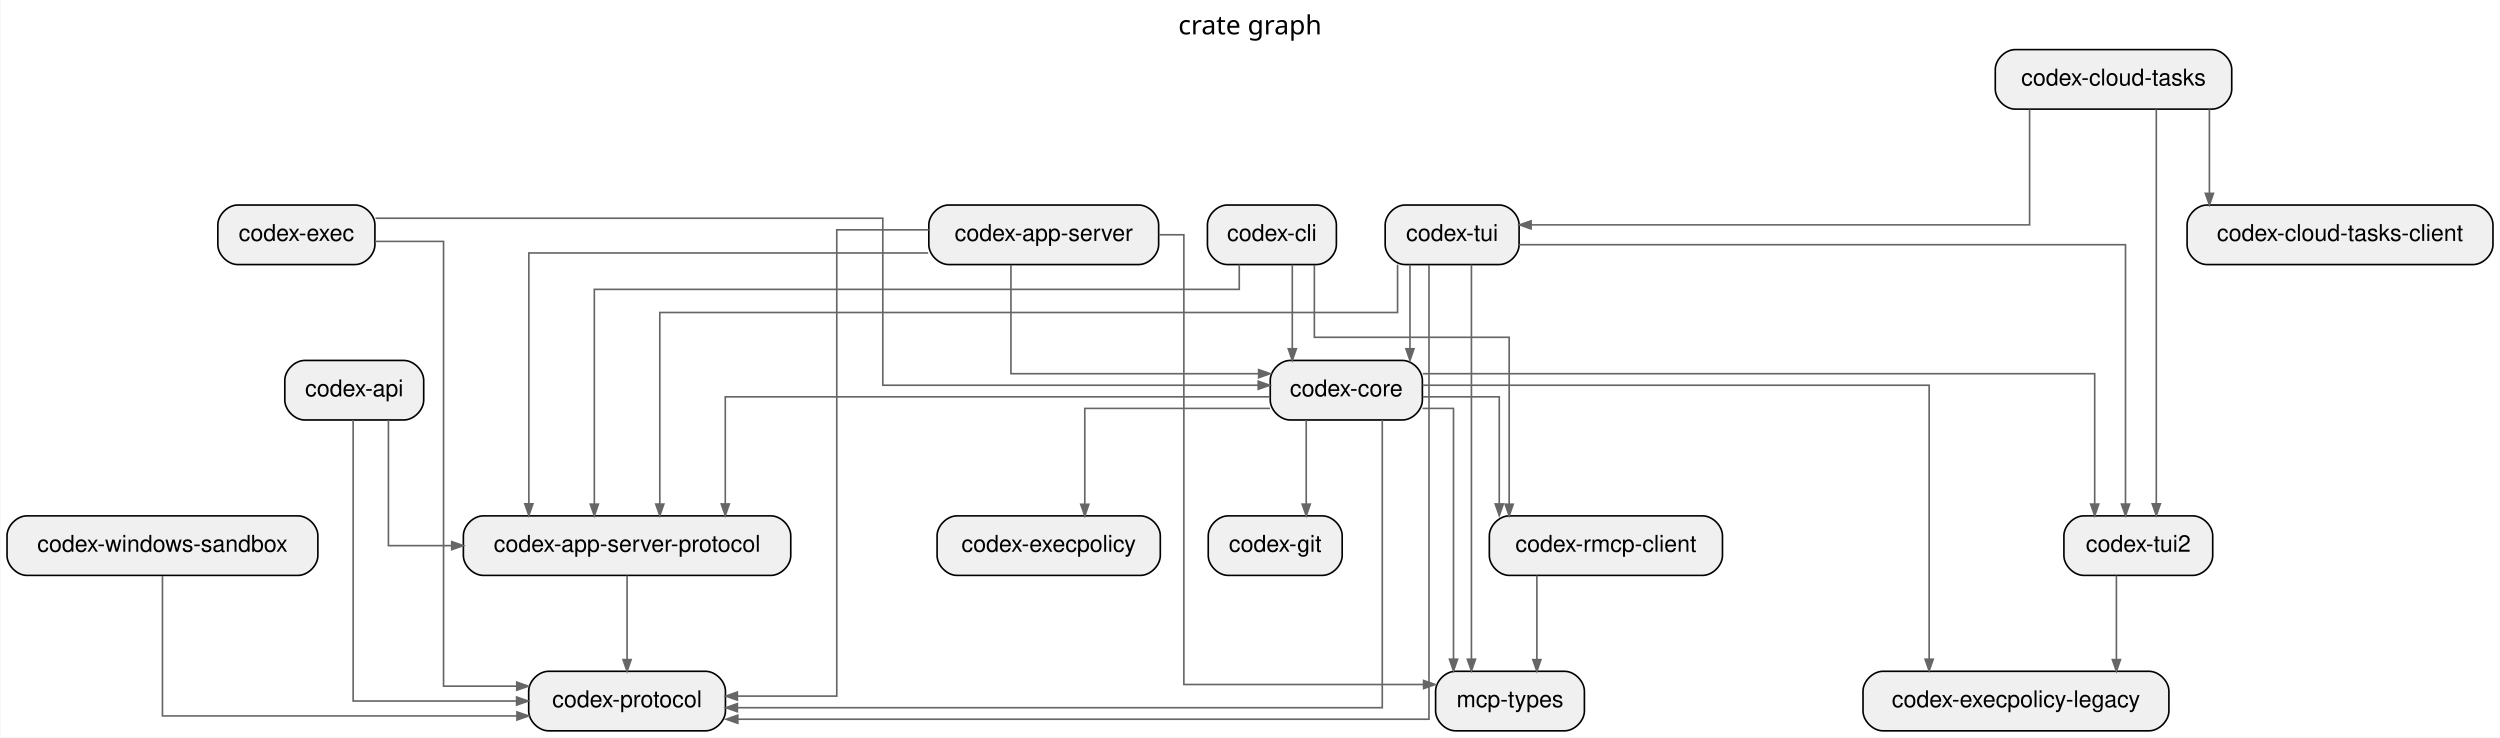
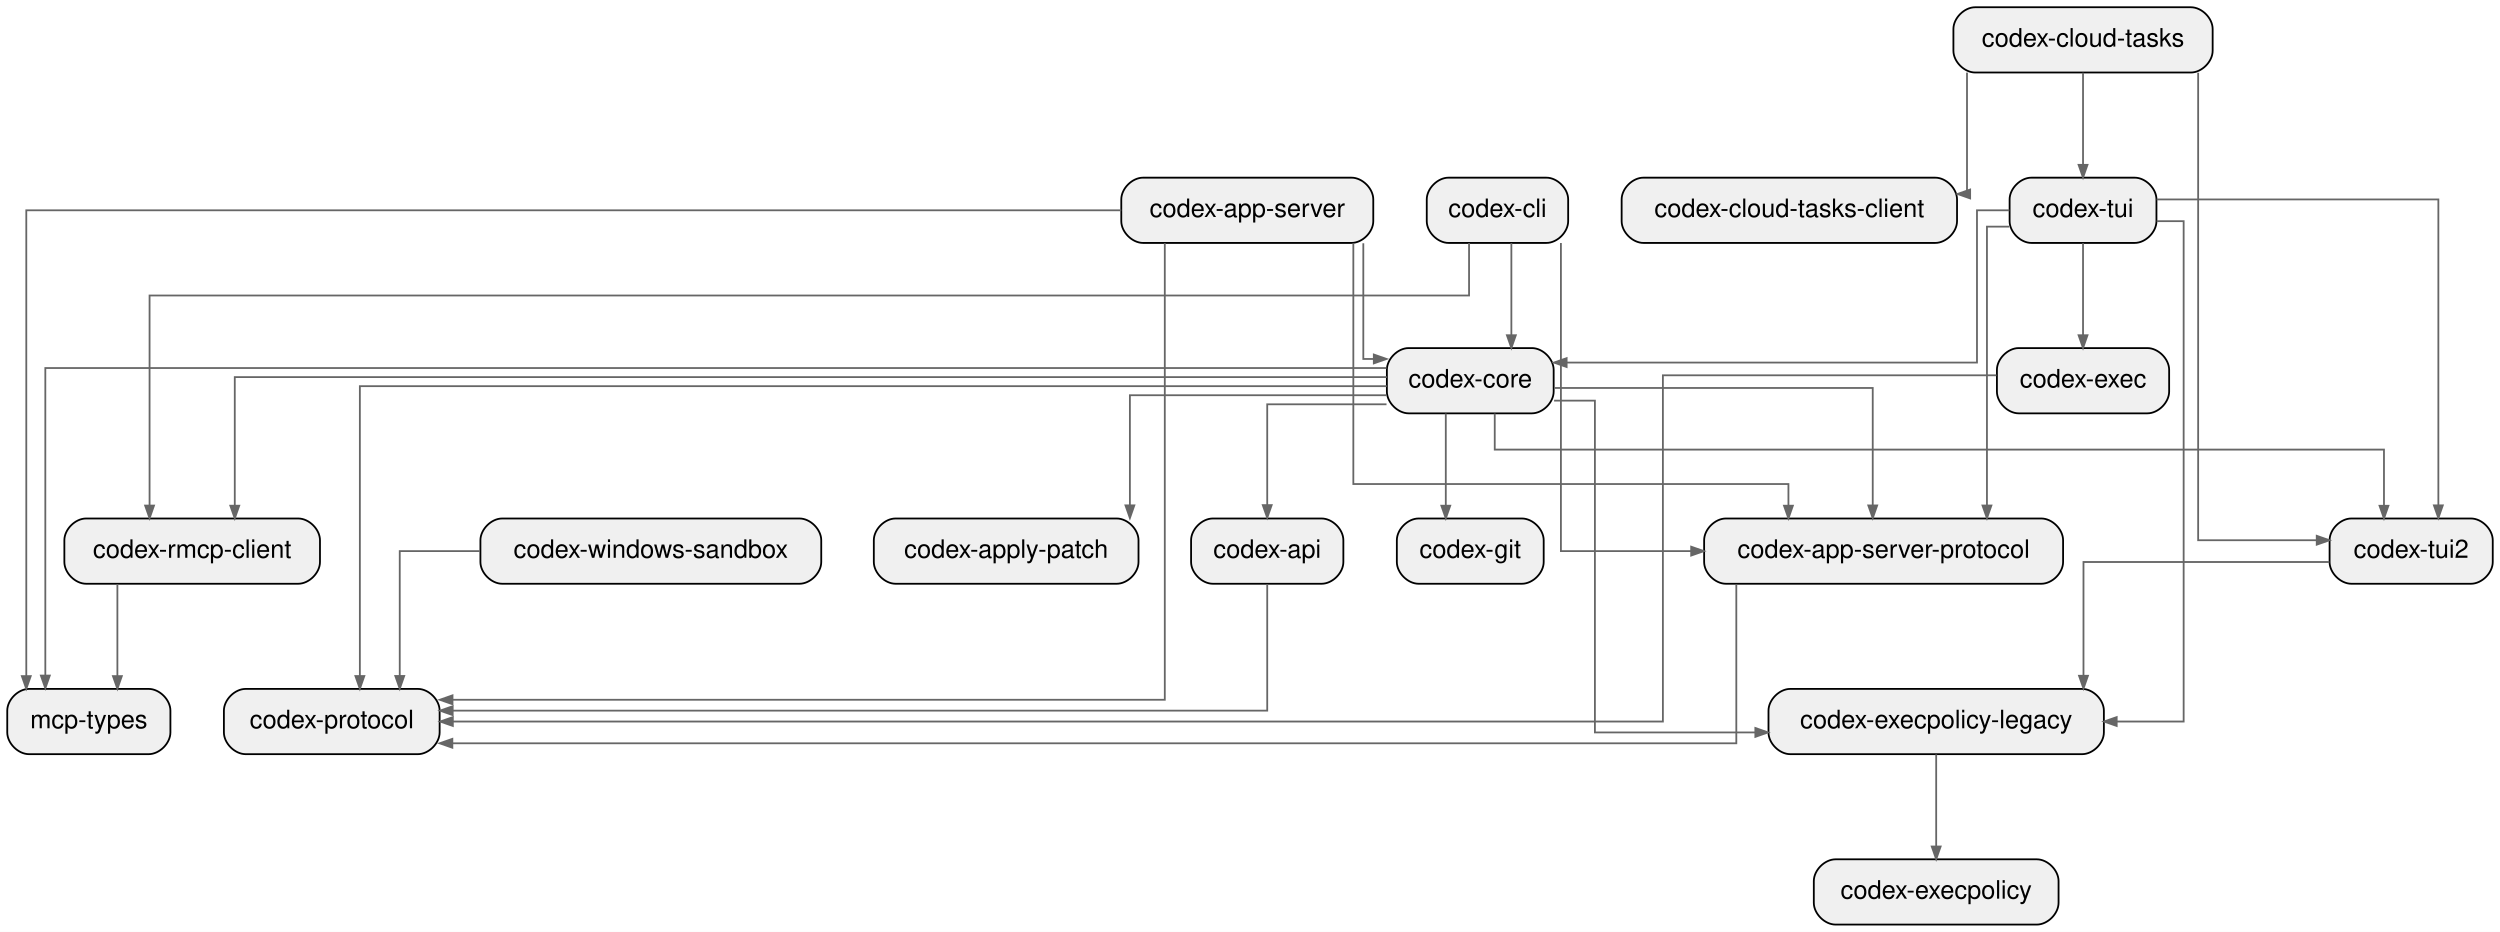
- <svg xmlns="http://www.w3.org/2000/svg" width="1512pt" height="446pt" viewBox="0.00 0.00 1511.50 446.00">
-   <g id="graph0" class="graph" transform="scale(1 1) rotate(0) translate(4 442)">
-     <polygon fill="white" stroke="transparent" points="-4,4 -4,-442 1507.5,-442 1507.5,4 -4,4" />
-     <text text-anchor="middle" x="751.75" y="-421.2" font-family="Helvetica Bold" font-size="16.00">crate graph</text>
+ <svg xmlns="http://www.w3.org/2000/svg" width="1379pt" height="514pt" viewBox="0.00 0.00 1379.00 514.00">
+   <g id="graph0" class="graph" transform="scale(1 1) rotate(0) translate(4 510)">
+     <polygon fill="white" stroke="transparent" points="-4,4 -4,-510 1375,-510 1375,4 -4,4" />
    <g id="node1" class="node">
-       <path fill="#f0f0f0" stroke="black" d="M240,-224C240,-224 180,-224 180,-224 174,-224 168,-218 168,-212 168,-212 168,-200 168,-200 168,-194 174,-188 180,-188 180,-188 240,-188 240,-188 246,-188 252,-194 252,-200 252,-200 252,-212 252,-212 252,-218 246,-224 240,-224" />
-       <text text-anchor="middle" x="210" y="-202.3" font-family="Helvetica,sans-Serif" font-size="14.00">codex-api</text>
+       <path fill="#f0f0f0" stroke="black" d="M725,-224C725,-224 665,-224 665,-224 659,-224 653,-218 653,-212 653,-212 653,-200 653,-200 653,-194 659,-188 665,-188 665,-188 725,-188 725,-188 731,-188 737,-194 737,-200 737,-200 737,-212 737,-212 737,-218 731,-224 725,-224" />
+       <text text-anchor="middle" x="695" y="-202.3" font-family="Helvetica,sans-Serif" font-size="14.00">codex-api</text>
+     </g>
+     <g id="node13" class="node">
+       <path fill="#f0f0f0" stroke="black" d="M226.5,-130C226.5,-130 131.5,-130 131.5,-130 125.5,-130 119.5,-124 119.5,-118 119.5,-118 119.5,-106 119.5,-106 119.5,-100 125.5,-94 131.5,-94 131.5,-94 226.5,-94 226.5,-94 232.5,-94 238.5,-100 238.5,-106 238.5,-106 238.5,-118 238.5,-118 238.5,-124 232.5,-130 226.5,-130" />
+       <text text-anchor="middle" x="179" y="-108.3" font-family="Helvetica,sans-Serif" font-size="14.00">codex-protocol</text>
+     </g>
+     <g id="edge1" class="edge">
+       <path fill="none" stroke="#666666" d="M695,-187.77C695,-161.99 695,-118 695,-118 695,-118 245.7,-118 245.7,-118" />
+       <polygon fill="#666666" stroke="#666666" points="245.7,-115.55 238.7,-118 245.7,-120.45 245.7,-115.55" />
+     </g>
+     <g id="node2" class="node">
+       <path fill="#f0f0f0" stroke="black" d="M741.5,-412C741.5,-412 626.5,-412 626.5,-412 620.5,-412 614.5,-406 614.5,-400 614.5,-400 614.5,-388 614.5,-388 614.5,-382 620.5,-376 626.5,-376 626.5,-376 741.5,-376 741.5,-376 747.5,-376 753.5,-382 753.5,-388 753.5,-388 753.5,-400 753.5,-400 753.5,-406 747.5,-412 741.5,-412" />
+       <text text-anchor="middle" x="684" y="-390.3" font-family="Helvetica,sans-Serif" font-size="14.00">codex-app-server</text>
    </g>
    <g id="node3" class="node">
-       <path fill="#f0f0f0" stroke="black" d="M462,-130C462,-130 288,-130 288,-130 282,-130 276,-124 276,-118 276,-118 276,-106 276,-106 276,-100 282,-94 288,-94 288,-94 462,-94 462,-94 468,-94 474,-100 474,-106 474,-106 474,-118 474,-118 474,-124 468,-130 462,-130" />
-       <text text-anchor="middle" x="375" y="-108.3" font-family="Helvetica,sans-Serif" font-size="14.00">codex-app-server-protocol</text>
-     </g>
-     <g id="edge1" class="edge">
-       <path fill="none" stroke="#666666" d="M230.67,-187.88C230.67,-160.56 230.67,-112 230.67,-112 230.67,-112 268.94,-112 268.94,-112" />
-       <polygon fill="#666666" stroke="#666666" points="268.94,-114.45 275.94,-112 268.94,-109.55 268.94,-114.45" />
+       <path fill="#f0f0f0" stroke="black" d="M1122,-224C1122,-224 948,-224 948,-224 942,-224 936,-218 936,-212 936,-212 936,-200 936,-200 936,-194 942,-188 948,-188 948,-188 1122,-188 1122,-188 1128,-188 1134,-194 1134,-200 1134,-200 1134,-212 1134,-212 1134,-218 1128,-224 1122,-224" />
+       <text text-anchor="middle" x="1035" y="-202.3" font-family="Helvetica,sans-Serif" font-size="14.00">codex-app-server-protocol</text>
+     </g>
+     <g id="edge2" class="edge">
+       <path fill="none" stroke="#666666" d="M742.5,-375.79C742.5,-335.62 742.5,-243 742.5,-243 742.5,-243 982.5,-243 982.5,-243 982.5,-243 982.5,-231.07 982.5,-231.07" />
+       <polygon fill="#666666" stroke="#666666" points="984.95,-231.07 982.5,-224.07 980.05,-231.07 984.95,-231.07" />
+     </g>
+     <g id="node8" class="node">
+       <path fill="#f0f0f0" stroke="black" d="M841,-318C841,-318 773,-318 773,-318 767,-318 761,-312 761,-306 761,-306 761,-294 761,-294 761,-288 767,-282 773,-282 773,-282 841,-282 841,-282 847,-282 853,-288 853,-294 853,-294 853,-306 853,-306 853,-312 847,-318 841,-318" />
+       <text text-anchor="middle" x="807" y="-296.3" font-family="Helvetica,sans-Serif" font-size="14.00">codex-core</text>
+     </g>
+     <g id="edge3" class="edge">
+       <path fill="none" stroke="#666666" d="M748,-375.8C748,-351.64 748,-312 748,-312 748,-312 753.8,-312 753.8,-312" />
+       <polygon fill="#666666" stroke="#666666" points="753.8,-314.45 760.8,-312 753.8,-309.55 753.8,-314.45" />
+     </g>
+     <g id="edge4" class="edge">
+       <path fill="none" stroke="#666666" d="M638.5,-375.87C638.5,-315.33 638.5,-124 638.5,-124 638.5,-124 245.6,-124 245.6,-124" />
+       <polygon fill="#666666" stroke="#666666" points="245.6,-121.55 238.6,-124 245.6,-126.45 245.6,-121.55" />
+     </g>
+     <g id="node18" class="node">
+       <path fill="#f0f0f0" stroke="black" d="M78,-130C78,-130 12,-130 12,-130 6,-130 0,-124 0,-118 0,-118 0,-106 0,-106 0,-100 6,-94 12,-94 12,-94 78,-94 78,-94 84,-94 90,-100 90,-106 90,-106 90,-118 90,-118 90,-124 84,-130 78,-130" />
+       <text text-anchor="middle" x="45" y="-108.3" font-family="Helvetica,sans-Serif" font-size="14.00">mcp-types</text>
+     </g>
+     <g id="edge5" class="edge">
+       <path fill="none" stroke="#666666" d="M614.46,-394C442.38,-394 10.5,-394 10.5,-394 10.5,-394 10.5,-137.07 10.5,-137.07" />
+       <polygon fill="#666666" stroke="#666666" points="12.95,-137.07 10.5,-130.07 8.05,-137.07 12.95,-137.07" />
+     </g>
+     <g id="edge6" class="edge">
+       <path fill="none" stroke="#666666" d="M953.75,-187.54C953.75,-157.17 953.75,-100 953.75,-100 953.75,-100 245.51,-100 245.51,-100" />
+       <polygon fill="#666666" stroke="#666666" points="245.51,-97.55 238.51,-100 245.51,-102.45 245.51,-97.55" />
+     </g>
+     <g id="node4" class="node">
+       <path fill="#f0f0f0" stroke="black" d="M612,-224C612,-224 490,-224 490,-224 484,-224 478,-218 478,-212 478,-212 478,-200 478,-200 478,-194 484,-188 490,-188 490,-188 612,-188 612,-188 618,-188 624,-194 624,-200 624,-200 624,-212 624,-212 624,-218 618,-224 612,-224" />
+       <text text-anchor="middle" x="551" y="-202.3" font-family="Helvetica,sans-Serif" font-size="14.00">codex-apply-patch</text>
+     </g>
+     <g id="node5" class="node">
+       <path fill="#f0f0f0" stroke="black" d="M849,-412C849,-412 795,-412 795,-412 789,-412 783,-406 783,-400 783,-400 783,-388 783,-388 783,-382 789,-376 795,-376 795,-376 849,-376 849,-376 855,-376 861,-382 861,-388 861,-388 861,-400 861,-400 861,-406 855,-412 849,-412" />
+       <text text-anchor="middle" x="822" y="-390.3" font-family="Helvetica,sans-Serif" font-size="14.00">codex-cli</text>
+     </g>
+     <g id="edge7" class="edge">
+       <path fill="none" stroke="#666666" d="M857,-375.97C857,-328.92 857,-206 857,-206 857,-206 928.85,-206 928.85,-206" />
+       <polygon fill="#666666" stroke="#666666" points="928.85,-208.45 935.85,-206 928.85,-203.55 928.85,-208.45" />
+     </g>
+     <g id="edge8" class="edge">
+       <path fill="none" stroke="#666666" d="M829.67,-375.88C829.67,-375.88 829.67,-325.07 829.67,-325.07" />
+       <polygon fill="#666666" stroke="#666666" points="832.12,-325.07 829.67,-318.07 827.22,-325.07 832.12,-325.07" />
+     </g>
+     <g id="node14" class="node">
+       <path fill="#f0f0f0" stroke="black" d="M160.5,-224C160.5,-224 43.5,-224 43.5,-224 37.5,-224 31.5,-218 31.5,-212 31.5,-212 31.5,-200 31.5,-200 31.5,-194 37.5,-188 43.5,-188 43.5,-188 160.5,-188 160.5,-188 166.5,-188 172.5,-194 172.5,-200 172.5,-200 172.5,-212 172.5,-212 172.5,-218 166.5,-224 160.5,-224" />
+       <text text-anchor="middle" x="102" y="-202.3" font-family="Helvetica,sans-Serif" font-size="14.00">codex-rmcp-client</text>
+     </g>
+     <g id="edge9" class="edge">
+       <path fill="none" stroke="#666666" d="M806.33,-375.96C806.33,-362.71 806.33,-347 806.33,-347 806.33,-347 78.5,-347 78.5,-347 78.5,-347 78.5,-231.14 78.5,-231.14" />
+       <polygon fill="#666666" stroke="#666666" points="80.95,-231.14 78.5,-224.14 76.05,-231.14 80.95,-231.14" />
+     </g>
+     <g id="node6" class="node">
+       <path fill="#f0f0f0" stroke="black" d="M1204.5,-506C1204.5,-506 1085.5,-506 1085.5,-506 1079.5,-506 1073.5,-500 1073.5,-494 1073.5,-494 1073.5,-482 1073.5,-482 1073.5,-476 1079.5,-470 1085.5,-470 1085.5,-470 1204.5,-470 1204.5,-470 1210.5,-470 1216.5,-476 1216.5,-482 1216.5,-482 1216.5,-494 1216.5,-494 1216.5,-500 1210.5,-506 1204.5,-506" />
+       <text text-anchor="middle" x="1145" y="-484.3" font-family="Helvetica,sans-Serif" font-size="14.00">codex-cloud-tasks</text>
+     </g>
+     <g id="node7" class="node">
+       <path fill="#f0f0f0" stroke="black" d="M1063.5,-412C1063.5,-412 902.5,-412 902.5,-412 896.5,-412 890.5,-406 890.5,-400 890.5,-400 890.5,-388 890.5,-388 890.5,-382 896.5,-376 902.5,-376 902.5,-376 1063.5,-376 1063.5,-376 1069.5,-376 1075.5,-382 1075.5,-388 1075.5,-388 1075.5,-400 1075.5,-400 1075.5,-406 1069.5,-412 1063.5,-412" />
+       <text text-anchor="middle" x="983" y="-390.3" font-family="Helvetica,sans-Serif" font-size="14.00">codex-cloud-tasks-client</text>
+     </g>
+     <g id="edge10" class="edge">
+       <path fill="none" stroke="#666666" d="M1081,-469.97C1081,-445.02 1081,-403 1081,-403 1081,-403 1080.47,-403 1080.47,-403" />
+       <polygon fill="#666666" stroke="#666666" points="1082.73,-400.55 1075.73,-403 1082.73,-405.45 1082.73,-400.55" />
+     </g>
+     <g id="node15" class="node">
+       <path fill="#f0f0f0" stroke="black" d="M1173.5,-412C1173.5,-412 1116.5,-412 1116.5,-412 1110.5,-412 1104.5,-406 1104.5,-400 1104.5,-400 1104.5,-388 1104.5,-388 1104.5,-382 1110.5,-376 1116.5,-376 1116.5,-376 1173.5,-376 1173.5,-376 1179.5,-376 1185.5,-382 1185.5,-388 1185.5,-388 1185.5,-400 1185.5,-400 1185.5,-406 1179.5,-412 1173.5,-412" />
+       <text text-anchor="middle" x="1145" y="-390.3" font-family="Helvetica,sans-Serif" font-size="14.00">codex-tui</text>
+     </g>
+     <g id="edge11" class="edge">
+       <path fill="none" stroke="#666666" d="M1145,-469.88C1145,-469.88 1145,-419.07 1145,-419.07" />
+       <polygon fill="#666666" stroke="#666666" points="1147.45,-419.07 1145,-412.07 1142.55,-419.07 1147.45,-419.07" />
+     </g>
+     <g id="node16" class="node">
+       <path fill="#f0f0f0" stroke="black" d="M1359,-224C1359,-224 1293,-224 1293,-224 1287,-224 1281,-218 1281,-212 1281,-212 1281,-200 1281,-200 1281,-194 1287,-188 1293,-188 1293,-188 1359,-188 1359,-188 1365,-188 1371,-194 1371,-200 1371,-200 1371,-212 1371,-212 1371,-218 1365,-224 1359,-224" />
+       <text text-anchor="middle" x="1326" y="-202.3" font-family="Helvetica,sans-Serif" font-size="14.00">codex-tui2</text>
+     </g>
+     <g id="edge12" class="edge">
+       <path fill="none" stroke="#666666" d="M1208.5,-469.89C1208.5,-408.49 1208.5,-212 1208.5,-212 1208.5,-212 1273.91,-212 1273.91,-212" />
+       <polygon fill="#666666" stroke="#666666" points="1273.91,-214.45 1280.91,-212 1273.91,-209.55 1273.91,-214.45" />
+     </g>
+     <g id="edge13" class="edge">
+       <path fill="none" stroke="#666666" d="M760.8,-287C729.95,-287 695,-287 695,-287 695,-287 695,-231.38 695,-231.38" />
+       <polygon fill="#666666" stroke="#666666" points="697.45,-231.38 695,-224.38 692.55,-231.38 697.45,-231.38" />
+     </g>
+     <g id="edge14" class="edge">
+       <path fill="none" stroke="#666666" d="M853.27,-296C918.33,-296 1029,-296 1029,-296 1029,-296 1029,-231.21 1029,-231.21" />
+       <polygon fill="#666666" stroke="#666666" points="1031.45,-231.21 1029,-224.21 1026.55,-231.21 1031.45,-231.21" />
+     </g>
+     <g id="edge15" class="edge">
+       <path fill="none" stroke="#666666" d="M760.59,-292C704.99,-292 619.25,-292 619.25,-292 619.25,-292 619.25,-231.24 619.25,-231.24" />
+       <polygon fill="#666666" stroke="#666666" points="621.7,-231.24 619.25,-224.24 616.8,-231.24 621.7,-231.24" />
+     </g>
+     <g id="node11" class="node">
+       <path fill="#f0f0f0" stroke="black" d="M1144.5,-130C1144.5,-130 983.5,-130 983.5,-130 977.5,-130 971.5,-124 971.5,-118 971.5,-118 971.5,-106 971.5,-106 971.5,-100 977.5,-94 983.5,-94 983.5,-94 1144.5,-94 1144.5,-94 1150.5,-94 1156.5,-100 1156.5,-106 1156.5,-106 1156.5,-118 1156.5,-118 1156.5,-124 1150.5,-130 1144.5,-130" />
+       <text text-anchor="middle" x="1064" y="-108.3" font-family="Helvetica,sans-Serif" font-size="14.00">codex-execpolicy-legacy</text>
+     </g>
+     <g id="edge16" class="edge">
+       <path fill="none" stroke="#666666" d="M853.24,-289C865.68,-289 875.75,-289 875.75,-289 875.75,-289 875.75,-106 875.75,-106 875.75,-106 964.25,-106 964.25,-106" />
+       <polygon fill="#666666" stroke="#666666" points="964.25,-108.45 971.25,-106 964.25,-103.55 964.25,-108.45" />
    </g>
    <g id="node12" class="node">
-       <path fill="#f0f0f0" stroke="black" d="M422.5,-36C422.5,-36 327.5,-36 327.5,-36 321.5,-36 315.5,-30 315.5,-24 315.5,-24 315.5,-12 315.5,-12 315.5,-6 321.5,0 327.5,0 327.5,0 422.5,0 422.5,0 428.5,0 434.5,-6 434.5,-12 434.5,-12 434.5,-24 434.5,-24 434.5,-30 428.5,-36 422.5,-36" />
-       <text text-anchor="middle" x="375" y="-14.3" font-family="Helvetica,sans-Serif" font-size="14.00">codex-protocol</text>
-     </g>
-     <g id="edge2" class="edge">
-       <path fill="none" stroke="#666666" d="M209.33,-187.97C209.33,-140.92 209.33,-18 209.33,-18 209.33,-18 308.19,-18 308.19,-18" />
-       <polygon fill="#666666" stroke="#666666" points="308.19,-20.45 315.19,-18 308.19,-15.55 308.19,-20.45" />
-     </g>
-     <g id="node2" class="node">
-       <path fill="#f0f0f0" stroke="black" d="M684.5,-318C684.5,-318 569.5,-318 569.5,-318 563.5,-318 557.5,-312 557.5,-306 557.5,-306 557.5,-294 557.5,-294 557.5,-288 563.5,-282 569.5,-282 569.5,-282 684.5,-282 684.5,-282 690.5,-282 696.5,-288 696.5,-294 696.5,-294 696.5,-306 696.5,-306 696.5,-312 690.5,-318 684.5,-318" />
-       <text text-anchor="middle" x="627" y="-296.3" font-family="Helvetica,sans-Serif" font-size="14.00">codex-app-server</text>
-     </g>
-     <g id="edge3" class="edge">
-       <path fill="none" stroke="#666666" d="M557.12,-289C465.3,-289 315.6,-289 315.6,-289 315.6,-289 315.6,-137.28 315.6,-137.28" />
-       <polygon fill="#666666" stroke="#666666" points="318.05,-137.28 315.6,-130.28 313.15,-137.28 318.05,-137.28" />
-     </g>
-     <g id="node7" class="node">
-       <path fill="#f0f0f0" stroke="black" d="M844,-224C844,-224 776,-224 776,-224 770,-224 764,-218 764,-212 764,-212 764,-200 764,-200 764,-194 770,-188 776,-188 776,-188 844,-188 844,-188 850,-188 856,-194 856,-200 856,-200 856,-212 856,-212 856,-218 850,-224 844,-224" />
-       <text text-anchor="middle" x="810" y="-202.3" font-family="Helvetica,sans-Serif" font-size="14.00">codex-core</text>
-     </g>
-     <g id="edge4" class="edge">
-       <path fill="none" stroke="#666666" d="M607.17,-281.77C607.17,-257.07 607.17,-216 607.17,-216 607.17,-216 756.97,-216 756.97,-216" />
-       <polygon fill="#666666" stroke="#666666" points="756.97,-218.45 763.97,-216 756.97,-213.55 756.97,-218.45" />
-     </g>
-     <g id="edge5" class="edge">
-       <path fill="none" stroke="#666666" d="M557.46,-303C528.65,-303 501.83,-303 501.83,-303 501.83,-303 501.83,-21 501.83,-21 501.83,-21 441.7,-21 441.7,-21" />
-       <polygon fill="#666666" stroke="#666666" points="441.7,-18.55 434.7,-21 441.7,-23.45 441.7,-18.55" />
+       <path fill="#f0f0f0" stroke="black" d="M835.5,-224C835.5,-224 778.5,-224 778.5,-224 772.5,-224 766.5,-218 766.5,-212 766.5,-212 766.5,-200 766.5,-200 766.5,-194 772.5,-188 778.5,-188 778.5,-188 835.5,-188 835.5,-188 841.5,-188 847.5,-194 847.5,-200 847.5,-200 847.5,-212 847.5,-212 847.5,-218 841.5,-224 835.5,-224" />
+       <text text-anchor="middle" x="807" y="-202.3" font-family="Helvetica,sans-Serif" font-size="14.00">codex-git</text>
+     </g>
+     <g id="edge17" class="edge">
+       <path fill="none" stroke="#666666" d="M793.5,-281.88C793.5,-281.88 793.5,-231.07 793.5,-231.07" />
+       <polygon fill="#666666" stroke="#666666" points="795.95,-231.07 793.5,-224.07 791.05,-231.07 795.95,-231.07" />
+     </g>
+     <g id="edge18" class="edge">
+       <path fill="none" stroke="#666666" d="M760.96,-297C618.52,-297 194.5,-297 194.5,-297 194.5,-297 194.5,-137.08 194.5,-137.08" />
+       <polygon fill="#666666" stroke="#666666" points="196.95,-137.08 194.5,-130.08 192.05,-137.08 196.95,-137.08" />
+     </g>
+     <g id="edge19" class="edge">
+       <path fill="none" stroke="#666666" d="M760.96,-302C607.87,-302 125.5,-302 125.5,-302 125.5,-302 125.5,-231.06 125.5,-231.06" />
+       <polygon fill="#666666" stroke="#666666" points="127.95,-231.06 125.5,-224.06 123.05,-231.06 127.95,-231.06" />
+     </g>
+     <g id="edge20" class="edge">
+       <path fill="none" stroke="#666666" d="M820.5,-281.89C820.5,-272.1 820.5,-262 820.5,-262 820.5,-262 1311,-262 1311,-262 1311,-262 1311,-231.03 1311,-231.03" />
+       <polygon fill="#666666" stroke="#666666" points="1313.45,-231.03 1311,-224.03 1308.55,-231.03 1313.45,-231.03" />
+     </g>
+     <g id="edge21" class="edge">
+       <path fill="none" stroke="#666666" d="M760.77,-307C592.28,-307 21,-307 21,-307 21,-307 21,-137.35 21,-137.35" />
+       <polygon fill="#666666" stroke="#666666" points="23.45,-137.35 21,-130.35 18.55,-137.35 23.45,-137.35" />
+     </g>
+     <g id="node9" class="node">
+       <path fill="#f0f0f0" stroke="black" d="M1180.5,-318C1180.5,-318 1109.5,-318 1109.5,-318 1103.5,-318 1097.5,-312 1097.5,-306 1097.5,-306 1097.5,-294 1097.5,-294 1097.5,-288 1103.5,-282 1109.5,-282 1109.5,-282 1180.5,-282 1180.5,-282 1186.5,-282 1192.5,-288 1192.5,-294 1192.5,-294 1192.5,-306 1192.5,-306 1192.5,-312 1186.5,-318 1180.5,-318" />
+       <text text-anchor="middle" x="1145" y="-296.3" font-family="Helvetica,sans-Serif" font-size="14.00">codex-exec</text>
+     </g>
+     <g id="edge22" class="edge">
+       <path fill="none" stroke="#666666" d="M1097.26,-303C1029.42,-303 913.25,-303 913.25,-303 913.25,-303 913.25,-112 913.25,-112 913.25,-112 245.78,-112 245.78,-112" />
+       <polygon fill="#666666" stroke="#666666" points="245.78,-109.55 238.78,-112 245.78,-114.45 245.78,-109.55" />
+     </g>
+     <g id="node10" class="node">
+       <path fill="#f0f0f0" stroke="black" d="M1119.5,-36C1119.5,-36 1008.5,-36 1008.5,-36 1002.5,-36 996.5,-30 996.5,-24 996.5,-24 996.5,-12 996.5,-12 996.5,-6 1002.5,0 1008.5,0 1008.5,0 1119.5,0 1119.5,0 1125.5,0 1131.5,-6 1131.5,-12 1131.5,-12 1131.5,-24 1131.5,-24 1131.5,-30 1125.5,-36 1119.5,-36" />
+       <text text-anchor="middle" x="1064" y="-14.3" font-family="Helvetica,sans-Serif" font-size="14.00">codex-execpolicy</text>
+     </g>
+     <g id="edge23" class="edge">
+       <path fill="none" stroke="#666666" d="M1064,-93.88C1064,-93.88 1064,-43.07 1064,-43.07" />
+       <polygon fill="#666666" stroke="#666666" points="1066.45,-43.07 1064,-36.07 1061.55,-43.07 1066.45,-43.07" />
+     </g>
+     <g id="edge24" class="edge">
+       <path fill="none" stroke="#666666" d="M60.75,-187.88C60.75,-187.88 60.75,-137.07 60.75,-137.07" />
+       <polygon fill="#666666" stroke="#666666" points="63.2,-137.07 60.75,-130.07 58.3,-137.07 63.2,-137.07" />
+     </g>
+     <g id="edge25" class="edge">
+       <path fill="none" stroke="#666666" d="M1104.29,-385C1097.18,-385 1092,-385 1092,-385 1092,-385 1092,-231.15 1092,-231.15" />
+       <polygon fill="#666666" stroke="#666666" points="1094.45,-231.15 1092,-224.15 1089.55,-231.15 1094.45,-231.15" />
+     </g>
+     <g id="edge26" class="edge">
+       <path fill="none" stroke="#666666" d="M1104.37,-394C1094.39,-394 1086.5,-394 1086.5,-394 1086.5,-394 1086.5,-310 1086.5,-310 1086.5,-310 860.15,-310 860.15,-310" />
+       <polygon fill="#666666" stroke="#666666" points="860.15,-307.55 853.15,-310 860.15,-312.45 860.15,-307.55" />
+     </g>
+     <g id="edge27" class="edge">
+       <path fill="none" stroke="#666666" d="M1145,-375.88C1145,-375.88 1145,-325.07 1145,-325.07" />
+       <polygon fill="#666666" stroke="#666666" points="1147.45,-325.07 1145,-318.07 1142.55,-325.07 1147.45,-325.07" />
+     </g>
+     <g id="edge28" class="edge">
+       <path fill="none" stroke="#666666" d="M1185.63,-388C1194.09,-388 1200.5,-388 1200.5,-388 1200.5,-388 1200.5,-112 1200.5,-112 1200.5,-112 1163.56,-112 1163.56,-112" />
+       <polygon fill="#666666" stroke="#666666" points="1163.56,-109.55 1156.56,-112 1163.56,-114.45 1163.56,-109.55" />
+     </g>
+     <g id="edge29" class="edge">
+       <path fill="none" stroke="#666666" d="M1185.61,-400C1243.02,-400 1341,-400 1341,-400 1341,-400 1341,-231.25 1341,-231.25" />
+       <polygon fill="#666666" stroke="#666666" points="1343.45,-231.25 1341,-224.25 1338.55,-231.25 1343.45,-231.25" />
+     </g>
+     <g id="edge30" class="edge">
+       <path fill="none" stroke="#666666" d="M1280.86,-200C1227.32,-200 1145.25,-200 1145.25,-200 1145.25,-200 1145.25,-137.23 1145.25,-137.23" />
+       <polygon fill="#666666" stroke="#666666" points="1147.7,-137.23 1145.25,-130.23 1142.8,-137.23 1147.7,-137.23" />
    </g>
    <g id="node17" class="node">
-       <path fill="#f0f0f0" stroke="black" d="M942,-36C942,-36 876,-36 876,-36 870,-36 864,-30 864,-24 864,-24 864,-12 864,-12 864,-6 870,0 876,0 876,0 942,0 942,0 948,0 954,-6 954,-12 954,-12 954,-24 954,-24 954,-30 948,-36 942,-36" />
-       <text text-anchor="middle" x="909" y="-14.3" font-family="Helvetica,sans-Serif" font-size="14.00">mcp-types</text>
-     </g>
-     <g id="edge6" class="edge">
-       <path fill="none" stroke="#666666" d="M696.6,-300C705.59,-300 711.75,-300 711.75,-300 711.75,-300 711.75,-28 711.75,-28 711.75,-28 856.75,-28 856.75,-28" />
-       <polygon fill="#666666" stroke="#666666" points="856.75,-30.45 863.75,-28 856.75,-25.55 856.75,-30.45" />
-     </g>
-     <g id="edge7" class="edge">
-       <path fill="none" stroke="#666666" d="M375,-93.88C375,-93.88 375,-43.07 375,-43.07" />
-       <polygon fill="#666666" stroke="#666666" points="377.45,-43.07 375,-36.07 372.55,-43.07 377.45,-43.07" />
-     </g>
-     <g id="node4" class="node">
-       <path fill="#f0f0f0" stroke="black" d="M792,-318C792,-318 738,-318 738,-318 732,-318 726,-312 726,-306 726,-306 726,-294 726,-294 726,-288 732,-282 738,-282 738,-282 792,-282 792,-282 798,-282 804,-288 804,-294 804,-294 804,-306 804,-306 804,-312 798,-318 792,-318" />
-       <text text-anchor="middle" x="765" y="-296.3" font-family="Helvetica,sans-Serif" font-size="14.00">codex-cli</text>
-     </g>
-     <g id="edge8" class="edge">
-       <path fill="none" stroke="#666666" d="M745.25,-281.96C745.25,-274.25 745.25,-267 745.25,-267 745.25,-267 355.2,-267 355.2,-267 355.2,-267 355.2,-137.08 355.2,-137.08" />
-       <polygon fill="#666666" stroke="#666666" points="357.65,-137.08 355.2,-130.08 352.75,-137.08 357.65,-137.08" />
-     </g>
-     <g id="edge9" class="edge">
-       <path fill="none" stroke="#666666" d="M777.33,-281.88C777.33,-281.88 777.33,-231.07 777.33,-231.07" />
-       <polygon fill="#666666" stroke="#666666" points="779.78,-231.07 777.33,-224.07 774.88,-231.07 779.78,-231.07" />
-     </g>
-     <g id="node13" class="node">
-       <path fill="#f0f0f0" stroke="black" d="M1025.5,-130C1025.5,-130 908.5,-130 908.5,-130 902.5,-130 896.5,-124 896.5,-118 896.5,-118 896.5,-106 896.5,-106 896.5,-100 902.5,-94 908.5,-94 908.5,-94 1025.5,-94 1025.5,-94 1031.5,-94 1037.5,-100 1037.5,-106 1037.5,-106 1037.5,-118 1037.5,-118 1037.5,-124 1031.5,-130 1025.5,-130" />
-       <text text-anchor="middle" x="967" y="-108.3" font-family="Helvetica,sans-Serif" font-size="14.00">codex-rmcp-client</text>
-     </g>
-     <g id="edge10" class="edge">
-       <path fill="none" stroke="#666666" d="M790.67,-281.73C790.67,-263.44 790.67,-238 790.67,-238 790.67,-238 908.5,-238 908.5,-238 908.5,-238 908.5,-137.05 908.5,-137.05" />
-       <polygon fill="#666666" stroke="#666666" points="910.95,-137.05 908.5,-130.05 906.05,-137.05 910.95,-137.05" />
-     </g>
-     <g id="node5" class="node">
-       <path fill="#f0f0f0" stroke="black" d="M1333.5,-412C1333.5,-412 1214.5,-412 1214.5,-412 1208.5,-412 1202.5,-406 1202.5,-400 1202.5,-400 1202.5,-388 1202.5,-388 1202.5,-382 1208.5,-376 1214.5,-376 1214.5,-376 1333.5,-376 1333.5,-376 1339.5,-376 1345.5,-382 1345.5,-388 1345.5,-388 1345.5,-400 1345.5,-400 1345.5,-406 1339.5,-412 1333.5,-412" />
-       <text text-anchor="middle" x="1274" y="-390.3" font-family="Helvetica,sans-Serif" font-size="14.00">codex-cloud-tasks</text>
-     </g>
-     <g id="node6" class="node">
-       <path fill="#f0f0f0" stroke="black" d="M1491.5,-318C1491.5,-318 1330.5,-318 1330.5,-318 1324.5,-318 1318.5,-312 1318.5,-306 1318.5,-306 1318.5,-294 1318.5,-294 1318.5,-288 1324.5,-282 1330.5,-282 1330.5,-282 1491.5,-282 1491.5,-282 1497.5,-282 1503.5,-288 1503.5,-294 1503.5,-294 1503.5,-306 1503.5,-306 1503.5,-312 1497.5,-318 1491.5,-318" />
-       <text text-anchor="middle" x="1411" y="-296.3" font-family="Helvetica,sans-Serif" font-size="14.00">codex-cloud-tasks-client</text>
-     </g>
-     <g id="edge11" class="edge">
-       <path fill="none" stroke="#666666" d="M1332,-375.88C1332,-375.88 1332,-325.07 1332,-325.07" />
-       <polygon fill="#666666" stroke="#666666" points="1334.45,-325.07 1332,-318.07 1329.55,-325.07 1334.45,-325.07" />
-     </g>
-     <g id="node14" class="node">
-       <path fill="#f0f0f0" stroke="black" d="M902.5,-318C902.5,-318 845.5,-318 845.5,-318 839.5,-318 833.5,-312 833.5,-306 833.5,-306 833.5,-294 833.5,-294 833.5,-288 839.5,-282 845.5,-282 845.5,-282 902.5,-282 902.5,-282 908.5,-282 914.5,-288 914.5,-294 914.5,-294 914.5,-306 914.5,-306 914.5,-312 908.5,-318 902.5,-318" />
-       <text text-anchor="middle" x="874" y="-296.3" font-family="Helvetica,sans-Serif" font-size="14.00">codex-tui</text>
-     </g>
-     <g id="edge12" class="edge">
-       <path fill="none" stroke="#666666" d="M1223.25,-375.77C1223.25,-349.99 1223.25,-306 1223.25,-306 1223.25,-306 921.75,-306 921.75,-306" />
-       <polygon fill="#666666" stroke="#666666" points="921.75,-303.55 914.75,-306 921.75,-308.45 921.75,-303.55" />
-     </g>
-     <g id="node15" class="node">
-       <path fill="#f0f0f0" stroke="black" d="M1322,-130C1322,-130 1256,-130 1256,-130 1250,-130 1244,-124 1244,-118 1244,-118 1244,-106 1244,-106 1244,-100 1250,-94 1256,-94 1256,-94 1322,-94 1322,-94 1328,-94 1334,-100 1334,-106 1334,-106 1334,-118 1334,-118 1334,-124 1328,-130 1322,-130" />
-       <text text-anchor="middle" x="1289" y="-108.3" font-family="Helvetica,sans-Serif" font-size="14.00">codex-tui2</text>
-     </g>
-     <g id="edge13" class="edge">
-       <path fill="none" stroke="#666666" d="M1299.88,-375.93C1299.88,-375.93 1299.88,-137.28 1299.88,-137.28" />
-       <polygon fill="#666666" stroke="#666666" points="1302.33,-137.28 1299.88,-130.28 1297.43,-137.28 1302.33,-137.28" />
-     </g>
-     <g id="edge14" class="edge">
-       <path fill="none" stroke="#666666" d="M763.94,-202C663.65,-202 434.4,-202 434.4,-202 434.4,-202 434.4,-137.21 434.4,-137.21" />
-       <polygon fill="#666666" stroke="#666666" points="436.85,-137.21 434.4,-130.21 431.95,-137.21 436.85,-137.21" />
-     </g>
-     <g id="node9" class="node">
-       <path fill="#f0f0f0" stroke="black" d="M685.5,-130C685.5,-130 574.5,-130 574.5,-130 568.5,-130 562.5,-124 562.5,-118 562.5,-118 562.5,-106 562.5,-106 562.5,-100 568.5,-94 574.5,-94 574.5,-94 685.5,-94 685.5,-94 691.5,-94 697.5,-100 697.5,-106 697.5,-106 697.5,-118 697.5,-118 697.5,-124 691.5,-130 685.5,-130" />
-       <text text-anchor="middle" x="630" y="-108.3" font-family="Helvetica,sans-Serif" font-size="14.00">codex-execpolicy</text>
-     </g>
-     <g id="edge15" class="edge">
-       <path fill="none" stroke="#666666" d="M763.83,-195C717.14,-195 651.83,-195 651.83,-195 651.83,-195 651.83,-137.01 651.83,-137.01" />
-       <polygon fill="#666666" stroke="#666666" points="654.28,-137.01 651.83,-130.01 649.38,-137.01 654.28,-137.01" />
-     </g>
-     <g id="node10" class="node">
-       <path fill="#f0f0f0" stroke="black" d="M1295.5,-36C1295.5,-36 1134.5,-36 1134.5,-36 1128.5,-36 1122.5,-30 1122.5,-24 1122.5,-24 1122.5,-12 1122.5,-12 1122.5,-6 1128.5,0 1134.5,0 1134.5,0 1295.5,0 1295.5,0 1301.5,0 1307.5,-6 1307.5,-12 1307.5,-12 1307.5,-24 1307.5,-24 1307.5,-30 1301.5,-36 1295.5,-36" />
-       <text text-anchor="middle" x="1215" y="-14.3" font-family="Helvetica,sans-Serif" font-size="14.00">codex-execpolicy-legacy</text>
-     </g>
-     <g id="edge16" class="edge">
-       <path fill="none" stroke="#666666" d="M856.08,-209C951.63,-209 1162.5,-209 1162.5,-209 1162.5,-209 1162.5,-43.31 1162.5,-43.31" />
-       <polygon fill="#666666" stroke="#666666" points="1164.95,-43.31 1162.5,-36.31 1160.05,-43.31 1164.95,-43.31" />
-     </g>
-     <g id="node11" class="node">
-       <path fill="#f0f0f0" stroke="black" d="M795.5,-130C795.5,-130 738.5,-130 738.5,-130 732.5,-130 726.5,-124 726.5,-118 726.5,-118 726.5,-106 726.5,-106 726.5,-100 732.5,-94 738.5,-94 738.5,-94 795.5,-94 795.5,-94 801.5,-94 807.5,-100 807.5,-106 807.5,-106 807.5,-118 807.5,-118 807.5,-124 801.5,-130 795.5,-130" />
-       <text text-anchor="middle" x="767" y="-108.3" font-family="Helvetica,sans-Serif" font-size="14.00">codex-git</text>
-     </g>
-     <g id="edge17" class="edge">
-       <path fill="none" stroke="#666666" d="M785.75,-187.88C785.75,-187.88 785.75,-137.07 785.75,-137.07" />
-       <polygon fill="#666666" stroke="#666666" points="788.2,-137.07 785.75,-130.07 783.3,-137.07 788.2,-137.07" />
-     </g>
-     <g id="edge18" class="edge">
-       <path fill="none" stroke="#666666" d="M831.75,-187.94C831.75,-140.14 831.75,-14 831.75,-14 831.75,-14 441.71,-14 441.71,-14" />
-       <polygon fill="#666666" stroke="#666666" points="441.71,-11.55 434.71,-14 441.71,-16.45 441.71,-11.55" />
-     </g>
-     <g id="edge19" class="edge">
-       <path fill="none" stroke="#666666" d="M856.25,-202C879.38,-202 902.5,-202 902.5,-202 902.5,-202 902.5,-137.21 902.5,-137.21" />
-       <polygon fill="#666666" stroke="#666666" points="904.95,-137.21 902.5,-130.21 900.05,-137.21 904.95,-137.21" />
-     </g>
-     <g id="edge20" class="edge">
-       <path fill="none" stroke="#666666" d="M856.31,-216C971.67,-216 1262.62,-216 1262.62,-216 1262.62,-216 1262.62,-137.12 1262.62,-137.12" />
-       <polygon fill="#666666" stroke="#666666" points="1265.08,-137.12 1262.62,-130.12 1260.18,-137.12 1265.08,-137.12" />
-     </g>
-     <g id="edge21" class="edge">
-       <path fill="none" stroke="#666666" d="M856.08,-195C866.64,-195 874.83,-195 874.83,-195 874.83,-195 874.83,-43.28 874.83,-43.28" />
-       <polygon fill="#666666" stroke="#666666" points="877.28,-43.28 874.83,-36.28 872.38,-43.28 877.28,-43.28" />
-     </g>
-     <g id="node8" class="node">
-       <path fill="#f0f0f0" stroke="black" d="M210.5,-318C210.5,-318 139.5,-318 139.5,-318 133.5,-318 127.5,-312 127.5,-306 127.5,-306 127.5,-294 127.5,-294 127.5,-288 133.5,-282 139.5,-282 139.5,-282 210.5,-282 210.5,-282 216.5,-282 222.5,-288 222.5,-294 222.5,-294 222.5,-306 222.5,-306 222.5,-312 216.5,-318 210.5,-318" />
-       <text text-anchor="middle" x="175" y="-296.3" font-family="Helvetica,sans-Serif" font-size="14.00">codex-exec</text>
-     </g>
-     <g id="edge22" class="edge">
-       <path fill="none" stroke="#666666" d="M222.83,-310C319.64,-310 529.67,-310 529.67,-310 529.67,-310 529.67,-209 529.67,-209 529.67,-209 756.71,-209 756.71,-209" />
-       <polygon fill="#666666" stroke="#666666" points="756.71,-211.45 763.71,-209 756.71,-206.55 756.71,-211.45" />
-     </g>
-     <g id="edge23" class="edge">
-       <path fill="none" stroke="#666666" d="M222.63,-296C243.79,-296 264,-296 264,-296 264,-296 264,-27 264,-27 264,-27 308.28,-27 308.28,-27" />
-       <polygon fill="#666666" stroke="#666666" points="308.28,-29.45 315.28,-27 308.28,-24.55 308.28,-29.45" />
-     </g>
-     <g id="edge24" class="edge">
-       <path fill="none" stroke="#666666" d="M925.25,-93.88C925.25,-93.88 925.25,-43.07 925.25,-43.07" />
-       <polygon fill="#666666" stroke="#666666" points="927.7,-43.07 925.25,-36.07 922.8,-43.07 927.7,-43.07" />
-     </g>
-     <g id="edge25" class="edge">
-       <path fill="none" stroke="#666666" d="M841,-281.96C841,-268.71 841,-253 841,-253 841,-253 394.8,-253 394.8,-253 394.8,-253 394.8,-137.14 394.8,-137.14" />
-       <polygon fill="#666666" stroke="#666666" points="397.25,-137.14 394.8,-130.14 392.35,-137.14 397.25,-137.14" />
-     </g>
-     <g id="edge26" class="edge">
-       <path fill="none" stroke="#666666" d="M848.5,-281.88C848.5,-281.88 848.5,-231.07 848.5,-231.07" />
-       <polygon fill="#666666" stroke="#666666" points="850.95,-231.07 848.5,-224.07 846.05,-231.07 850.95,-231.07" />
-     </g>
-     <g id="edge27" class="edge">
-       <path fill="none" stroke="#666666" d="M860,-281.67C860,-217.53 860,-7 860,-7 860,-7 441.96,-7 441.96,-7" />
-       <polygon fill="#666666" stroke="#666666" points="441.96,-4.55 434.96,-7 441.96,-9.45 441.96,-4.55" />
-     </g>
-     <g id="edge28" class="edge">
-       <path fill="none" stroke="#666666" d="M914.54,-294C1017.55,-294 1281.25,-294 1281.25,-294 1281.25,-294 1281.25,-137.12 1281.25,-137.12" />
-       <polygon fill="#666666" stroke="#666666" points="1283.7,-137.12 1281.25,-130.12 1278.8,-137.12 1283.7,-137.12" />
-     </g>
-     <g id="edge29" class="edge">
-       <path fill="none" stroke="#666666" d="M885.67,-281.93C885.67,-281.93 885.67,-43.28 885.67,-43.28" />
-       <polygon fill="#666666" stroke="#666666" points="888.12,-43.28 885.67,-36.28 883.22,-43.28 888.12,-43.28" />
-     </g>
-     <g id="edge30" class="edge">
-       <path fill="none" stroke="#666666" d="M1275.75,-93.88C1275.75,-93.88 1275.75,-43.07 1275.75,-43.07" />
-       <polygon fill="#666666" stroke="#666666" points="1278.2,-43.07 1275.75,-36.07 1273.3,-43.07 1278.2,-43.07" />
-     </g>
-     <g id="node16" class="node">
-       <path fill="#f0f0f0" stroke="black" d="M176,-130C176,-130 12,-130 12,-130 6,-130 0,-124 0,-118 0,-118 0,-106 0,-106 0,-100 6,-94 12,-94 12,-94 176,-94 176,-94 182,-94 188,-100 188,-106 188,-106 188,-118 188,-118 188,-124 182,-130 176,-130" />
-       <text text-anchor="middle" x="94" y="-108.3" font-family="Helvetica,sans-Serif" font-size="14.00">codex-windows-sandbox</text>
+       <path fill="#f0f0f0" stroke="black" d="M437,-224C437,-224 273,-224 273,-224 267,-224 261,-218 261,-212 261,-212 261,-200 261,-200 261,-194 267,-188 273,-188 273,-188 437,-188 437,-188 443,-188 449,-194 449,-200 449,-200 449,-212 449,-212 449,-218 443,-224 437,-224" />
+       <text text-anchor="middle" x="355" y="-202.3" font-family="Helvetica,sans-Serif" font-size="14.00">codex-windows-sandbox</text>
    </g>
    <g id="edge31" class="edge">
-       <path fill="none" stroke="#666666" d="M94,-93.59C94,-63.96 94,-9 94,-9 94,-9 308.41,-9 308.41,-9" />
-       <polygon fill="#666666" stroke="#666666" points="308.41,-11.45 315.41,-9 308.41,-6.55 308.41,-11.45" />
+       <path fill="none" stroke="#666666" d="M260.7,-206C236.18,-206 216.5,-206 216.5,-206 216.5,-206 216.5,-137.12 216.5,-137.12" />
+       <polygon fill="#666666" stroke="#666666" points="218.95,-137.12 216.5,-130.12 214.05,-137.12 218.95,-137.12" />
    </g>
  </g>
</svg>
